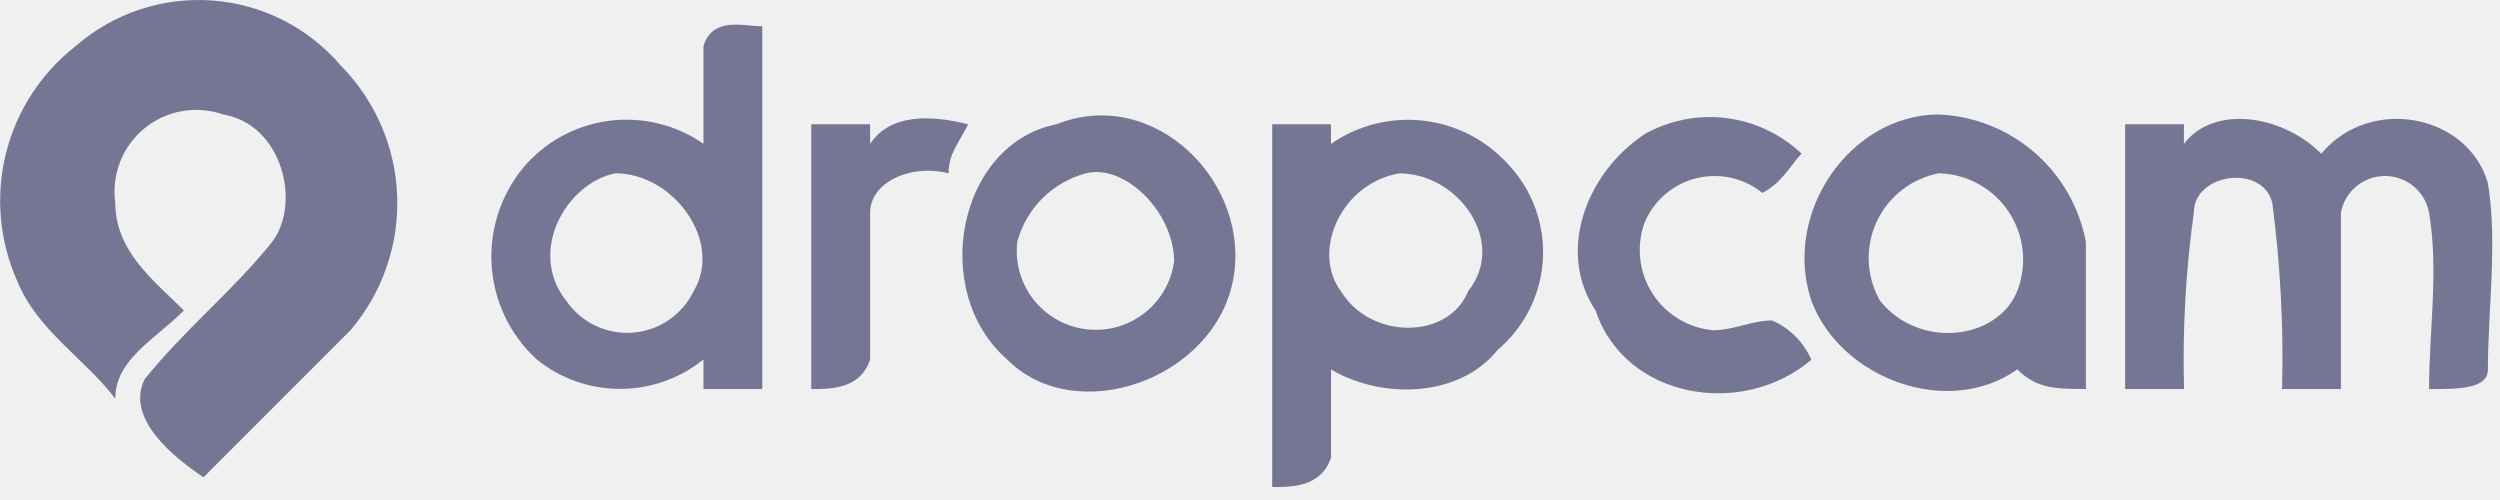
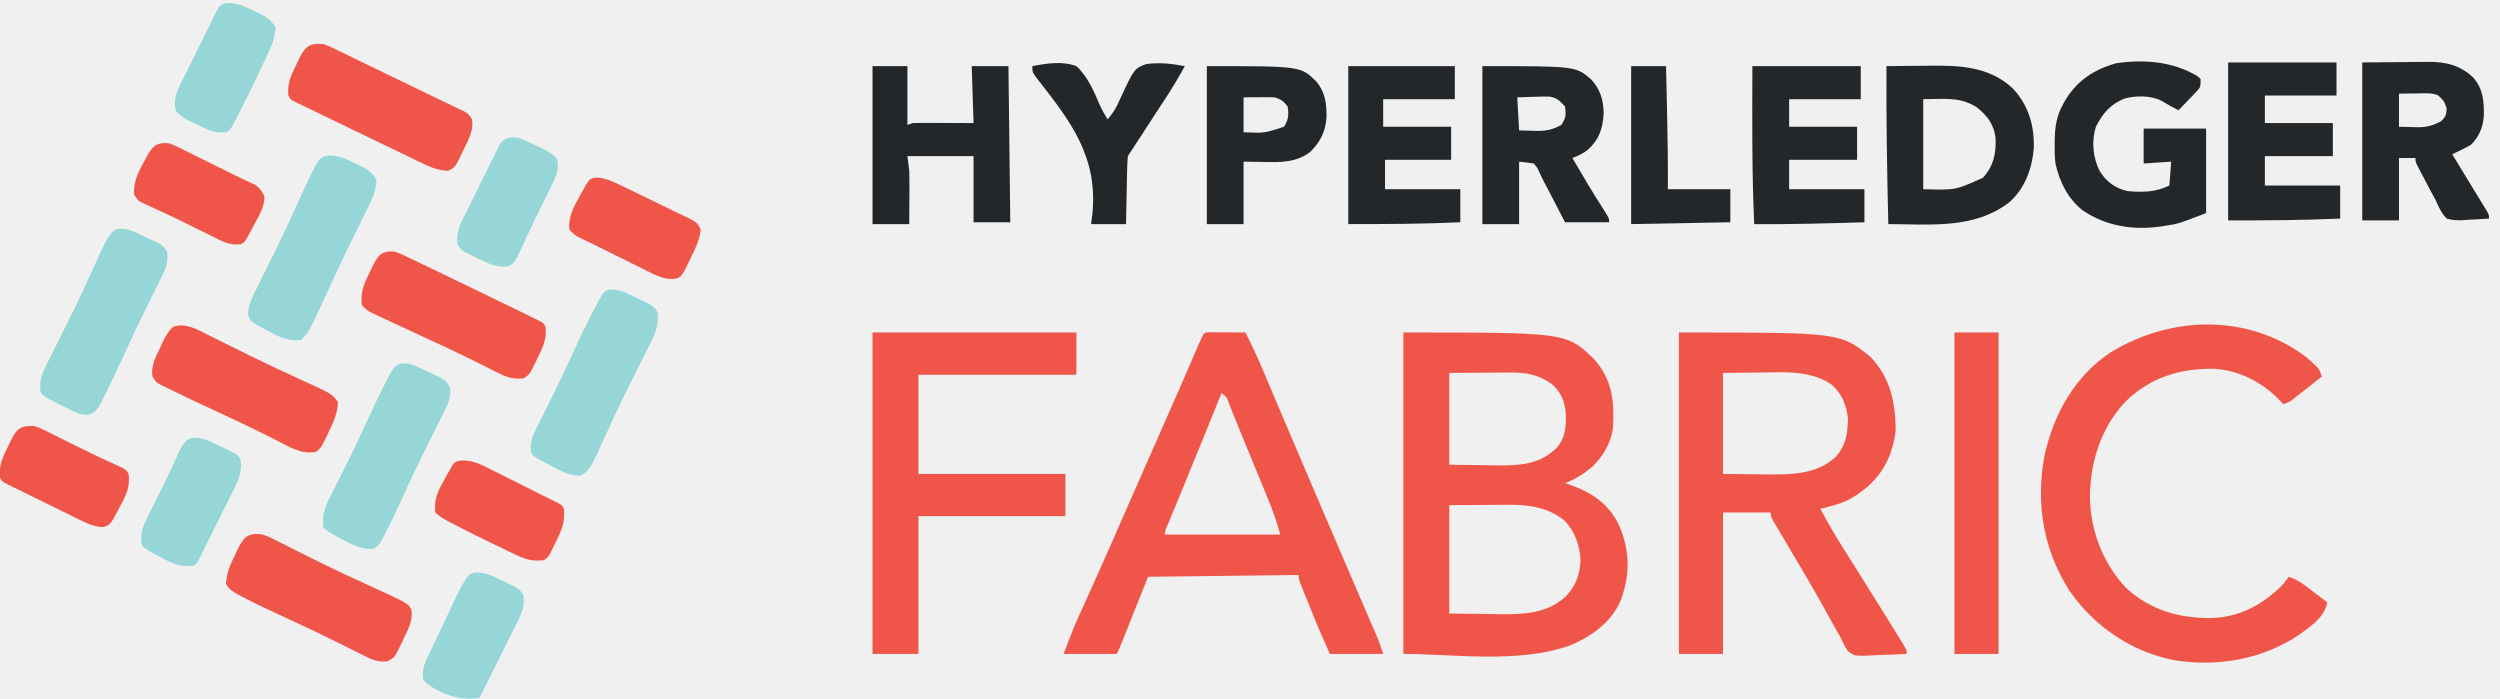
- <svg xmlns="http://www.w3.org/2000/svg" width="120" height="24" viewBox="0 0 120 24" fill="none">
-   <g clip-path="url(#clip0_14_11)">
-     <path fill-rule="evenodd" clip-rule="evenodd" d="M3.646 2.201C4.54 1.424 5.579 0.831 6.703 0.458C7.827 0.084 9.014 -0.063 10.196 0.024C11.377 0.112 12.53 0.432 13.586 0.967C14.643 1.502 15.584 2.241 16.354 3.142C18.009 4.816 18.977 7.051 19.064 9.404C19.151 11.757 18.352 14.057 16.824 15.849L9.768 22.908C8.352 21.967 6.003 20.084 6.944 18.201C8.827 15.848 11.177 13.969 13.063 11.612C14.479 9.73 13.533 5.964 10.71 5.494C10.076 5.272 9.397 5.217 8.736 5.334C8.075 5.451 7.455 5.735 6.936 6.16C6.416 6.584 6.014 7.135 5.769 7.76C5.523 8.384 5.442 9.061 5.533 9.726C5.533 12.079 7.416 13.491 8.827 14.903C7.411 16.319 5.533 17.256 5.533 19.136C4.117 17.253 1.769 15.842 0.827 13.488C-0.034 11.562 -0.223 9.403 0.288 7.357C0.799 5.311 1.981 3.496 3.646 2.201Z" fill="#757693" />
-     <path fill-rule="evenodd" clip-rule="evenodd" d="M33.766 2.199C34.236 0.784 35.648 1.259 36.589 1.259V18.671H33.766V17.255C32.633 18.169 31.221 18.667 29.766 18.667C28.31 18.667 26.898 18.169 25.765 17.255C24.462 16.065 23.681 14.408 23.593 12.646C23.505 10.883 24.117 9.156 25.295 7.842C26.355 6.688 27.797 5.957 29.354 5.784C30.911 5.611 32.479 6.008 33.766 6.902V2.199ZM29.533 8.318C27.18 8.789 25.3 12.083 27.18 14.437C27.532 14.95 28.012 15.361 28.573 15.63C29.133 15.898 29.755 16.014 30.375 15.967C30.995 15.919 31.591 15.709 32.105 15.358C32.618 15.007 33.029 14.527 33.299 13.966C34.708 11.612 32.353 8.318 29.53 8.318H29.533Z" fill="#757693" />
-     <path fill-rule="evenodd" clip-rule="evenodd" d="M38.941 5.965H41.765V6.906C42.706 5.49 44.589 5.49 46.471 5.965C46.001 6.906 45.531 7.381 45.531 8.318C43.648 7.848 41.766 8.789 41.766 10.201V17.261C41.295 18.676 39.883 18.676 38.941 18.676V5.965Z" fill="#757693" />
-     <path fill-rule="evenodd" clip-rule="evenodd" d="M50.706 5.966C55.413 4.083 60.119 8.79 59.177 13.496C58.235 18.202 51.647 20.556 48.348 17.261C44.583 13.966 45.995 6.907 50.701 5.966H50.706ZM52.122 8.319C51.332 8.53 50.611 8.946 50.033 9.524C49.454 10.102 49.039 10.823 48.828 11.613C48.716 12.606 49 13.602 49.617 14.386C50.235 15.171 51.138 15.68 52.128 15.803C53.119 15.927 54.119 15.655 54.91 15.046C55.702 14.438 56.222 13.541 56.357 12.552C56.357 10.201 54.005 7.848 52.123 8.319H52.122Z" fill="#757693" />
-     <path fill-rule="evenodd" clip-rule="evenodd" d="M61.062 5.965H63.886V6.907C65.173 6.013 66.74 5.616 68.297 5.789C69.855 5.962 71.297 6.694 72.356 7.848C72.938 8.453 73.389 9.171 73.682 9.957C73.975 10.744 74.104 11.582 74.06 12.42C74.017 13.258 73.802 14.078 73.428 14.83C73.055 15.582 72.532 16.249 71.89 16.79C70.008 19.143 66.242 19.143 63.89 17.731V21.964C63.419 23.379 62.007 23.379 61.066 23.379V5.965H61.062ZM67.181 8.318C64.357 8.789 62.948 12.083 64.357 13.967C65.773 16.32 69.534 16.32 70.476 13.967C72.356 11.612 70.004 8.323 67.181 8.323V8.318Z" fill="#757693" />
-     <path fill-rule="evenodd" clip-rule="evenodd" d="M78.945 6.436C80.137 5.768 81.51 5.499 82.865 5.668C84.22 5.837 85.485 6.436 86.475 7.376C86.005 7.847 85.535 8.792 84.593 9.259C84.154 8.904 83.638 8.655 83.087 8.534C82.535 8.412 81.963 8.42 81.415 8.557C80.867 8.694 80.359 8.957 79.93 9.325C79.501 9.692 79.164 10.154 78.945 10.675C78.74 11.232 78.667 11.829 78.731 12.419C78.794 13.009 78.993 13.577 79.312 14.077C79.63 14.578 80.06 14.999 80.568 15.306C81.075 15.614 81.647 15.801 82.239 15.852C83.179 15.852 84.121 15.381 85.062 15.381C85.903 15.751 86.575 16.423 86.945 17.264C83.651 20.088 78.002 19.147 76.591 14.911C74.71 12.087 76.121 8.316 78.945 6.436Z" fill="#757693" />
-     <path fill-rule="evenodd" clip-rule="evenodd" d="M86.946 14.437C85.536 10.201 88.828 5.495 93.064 5.495C94.758 5.568 96.378 6.213 97.66 7.323C98.942 8.434 99.81 9.946 100.123 11.613V18.671C98.708 18.671 97.77 18.671 96.829 17.73C93.535 20.083 88.358 18.2 86.946 14.436V14.437ZM93.065 8.318C92.417 8.441 91.808 8.716 91.288 9.122C90.768 9.528 90.353 10.052 90.077 10.65C89.8 11.249 89.671 11.905 89.7 12.563C89.728 13.222 89.914 13.864 90.241 14.437C92.124 16.79 95.889 16.32 96.83 13.966C97.071 13.346 97.159 12.676 97.087 12.014C97.015 11.353 96.784 10.718 96.415 10.164C96.046 9.61 95.549 9.153 94.965 8.832C94.382 8.511 93.73 8.334 93.065 8.318Z" fill="#757693" />
-     <path fill-rule="evenodd" clip-rule="evenodd" d="M102.006 5.966H104.829V6.907C106.245 5.024 109.536 5.492 111.419 7.378C113.772 4.554 118.478 5.495 119.419 8.793C119.889 11.617 119.419 14.912 119.419 17.735C119.419 18.676 118.003 18.676 116.595 18.676C116.595 15.853 117.066 13.028 116.595 10.206C116.503 9.712 116.241 9.265 115.855 8.944C115.468 8.623 114.981 8.447 114.479 8.447C113.976 8.447 113.49 8.623 113.103 8.944C112.717 9.265 112.455 9.712 112.363 10.206V18.676H109.539C109.617 15.688 109.46 12.698 109.069 9.734C108.598 7.851 105.304 8.318 105.304 10.204C104.913 13.01 104.756 15.844 104.834 18.675H102.006V5.966Z" fill="#757693" />
-   </g>
-   <defs>
-     <clipPath id="clip0_14_11">
-       <rect width="119.627" height="23.375" fill="white" transform="translate(0.00125122)" />
-     </clipPath>
-   </defs>
+ <svg xmlns="http://www.w3.org/2000/svg" version="1.1" width="1361" height="380">
+   <path d="M0 0 C88.762 0 88.762 0 103.805 14.535 C113.469 25.386 114.863 36.8 114.191 50.767 C113.442 59.527 109.117 66.848 103 73 C98.313 76.83 93.694 79.903 88 82 C88.834 82.28 89.668 82.559 90.527 82.848 C102.679 87.177 111.75 93.154 117.441 105 C123.412 118.88 123.544 131.971 118.191 146.141 C112.952 157.971 102.539 165.353 90.918 170.316 C62.447 180.428 27.717 175 0 175 C0 117.25 0 59.5 0 0 Z M25 22 C25 38.5 25 55 25 72 C31.538 72.082 38.076 72.165 44.812 72.25 C47.873 72.305 47.873 72.305 50.995 72.36 C63.383 72.49 74.057 71.948 83.406 62.828 C88.508 56.976 88.603 51.058 88.402 43.512 C87.679 37.195 85.689 32.373 80.875 28.125 C73.452 22.909 66.912 21.703 58.008 21.805 C57.169 21.807 56.329 21.809 55.465 21.811 C52.351 21.821 49.238 21.849 46.125 21.875 C39.154 21.916 32.182 21.957 25 22 Z M25 94 C25 113.47 25 132.94 25 153 C31.827 153.083 38.654 153.165 45.688 153.25 C48.877 153.305 48.877 153.305 52.132 153.36 C65.363 153.491 78.38 153.151 88.578 143.508 C93.888 137.915 96.061 131.783 96.438 124.125 C96.153 116.163 93.362 108.313 87.824 102.496 C78.883 95.163 68.116 93.672 56.934 93.805 C56.117 93.807 55.3 93.809 54.459 93.811 C51.452 93.821 48.445 93.849 45.438 93.875 C38.693 93.916 31.949 93.957 25 94 Z " fill="#F0554A" transform="translate(764,181)" />
+   <path d="M0 0 C87.545 0 87.545 0 104 13 C114.969 24.315 117.863 37.621 118 53 C117.704 56.497 117.045 59.654 116 63 C115.754 63.817 115.508 64.635 115.254 65.477 C111.205 77.102 102.838 85.396 92.188 91.188 C87.343 93.498 82.189 94.713 77 96 C81.029 103.589 85.345 110.927 89.938 118.188 C91.264 120.298 92.591 122.409 93.918 124.52 C94.593 125.59 95.267 126.661 95.962 127.764 C101.669 136.826 107.339 145.91 113 155 C113.569 155.913 114.138 156.825 114.724 157.766 C116.3 160.299 117.87 162.836 119.438 165.375 C119.904 166.124 120.371 166.874 120.853 167.646 C124 172.769 124 172.769 124 175 C119.838 175.224 115.679 175.386 111.512 175.494 C110.098 175.539 108.683 175.601 107.27 175.679 C95.66 176.305 95.66 176.305 91.938 173.378 C90.315 171.001 89.17 168.629 88 166 C86.914 164.076 85.814 162.16 84.703 160.25 C83.549 158.168 82.398 156.085 81.25 154 C77.235 146.771 73.215 139.552 69 132.438 C68.621 131.797 68.242 131.156 67.851 130.496 C67.041 129.128 66.23 127.761 65.419 126.394 C62.393 121.29 59.381 116.178 56.375 111.062 C55.746 110 55.117 108.938 54.469 107.844 C53.889 106.855 53.309 105.866 52.711 104.848 C52.188 103.961 51.665 103.074 51.126 102.16 C50 100 50 100 50 98 C41.42 98 32.84 98 24 98 C24 123.41 24 148.82 24 175 C16.08 175 8.16 175 0 175 C0 117.25 0 59.5 0 0 Z M24 22 C24 40.15 24 58.3 24 77 C29.981 77.062 35.962 77.124 42.125 77.188 C43.981 77.215 45.838 77.242 47.75 77.27 C61.011 77.384 75.428 77.351 85.52 67.52 C90.944 61.438 91.891 54.895 92 47 C91.379 39.835 88.748 33.348 83.316 28.496 C71.706 20.41 57.192 21.632 43.75 21.812 C37.233 21.874 30.715 21.936 24 22 Z " fill="#F0554A" transform="translate(914,181)" />
+   <path d="M0 0 C0.916 0.005 1.833 0.01 2.777 0.016 C3.766 0.019 4.756 0.022 5.775 0.026 C6.816 0.034 7.857 0.042 8.929 0.051 C10.497 0.058 10.497 0.058 12.095 0.065 C14.686 0.077 17.276 0.094 19.867 0.114 C23.38 6.944 26.56 13.857 29.543 20.934 C29.981 21.965 30.419 22.997 30.87 24.06 C31.815 26.286 32.758 28.514 33.7 30.741 C35.998 36.174 38.305 41.602 40.61 47.031 C41.415 48.927 42.22 50.823 43.024 52.719 C48.154 64.804 53.321 76.873 58.496 88.939 C59.989 92.42 61.482 95.901 62.974 99.383 C67.464 109.857 71.959 120.33 76.462 130.798 C78.424 135.361 80.384 139.924 82.344 144.487 C83.267 146.634 84.191 148.78 85.116 150.926 C86.386 153.876 87.654 156.827 88.922 159.778 C89.294 160.64 89.667 161.503 90.051 162.392 C90.395 163.195 90.739 163.997 91.093 164.823 C91.537 165.855 91.537 165.855 91.991 166.909 C93.061 169.602 93.95 172.364 94.867 175.114 C85.297 175.114 75.727 175.114 65.867 175.114 C62.171 166.981 58.667 158.863 55.363 150.576 C54.542 148.521 53.716 146.469 52.888 144.416 C52.364 143.106 51.84 141.795 51.316 140.485 C50.61 138.72 50.61 138.72 49.889 136.92 C48.867 134.114 48.867 134.114 48.867 132.114 C21.807 132.444 -5.253 132.774 -33.133 133.114 C-38.355 146.187 -38.355 146.187 -43.574 159.261 C-44.228 160.897 -44.882 162.533 -45.535 164.168 C-45.876 165.022 -46.216 165.875 -46.567 166.754 C-46.891 167.566 -47.216 168.378 -47.551 169.215 C-47.833 169.921 -48.115 170.627 -48.405 171.354 C-48.933 172.629 -49.516 173.88 -50.133 175.114 C-59.703 175.114 -69.273 175.114 -79.133 175.114 C-73.399 160.205 -73.399 160.205 -70.559 153.973 C-70.238 153.26 -69.917 152.547 -69.586 151.813 C-68.899 150.288 -68.211 148.764 -67.522 147.241 C-65.627 143.055 -63.746 138.864 -61.864 134.672 C-61.472 133.802 -61.081 132.931 -60.678 132.035 C-56.484 122.689 -52.367 113.31 -48.258 103.926 C-46.752 100.487 -45.245 97.048 -43.739 93.61 C-43.362 92.75 -42.986 91.891 -42.598 91.006 C-37.888 80.263 -33.135 69.54 -28.387 58.814 C-23.959 48.812 -19.552 38.801 -15.192 28.77 C-14.596 27.399 -14.596 27.399 -13.988 26.001 C-12.088 21.629 -10.191 17.256 -8.299 12.881 C-7.626 11.331 -6.954 9.781 -6.281 8.231 C-5.975 7.519 -5.669 6.808 -5.353 6.075 C-2.777 0.148 -2.777 0.148 0 0 Z M6.867 33.114 C6.496 34.03 6.126 34.947 5.744 35.891 C3.953 40.32 2.16 44.748 0.367 49.176 C-0.127 50.396 -0.127 50.396 -0.631 51.641 C-4.628 61.51 -8.642 71.372 -12.692 81.219 C-13.06 82.115 -13.429 83.012 -13.808 83.935 C-15.604 88.302 -17.402 92.667 -19.203 97.032 C-19.856 98.616 -20.508 100.201 -21.16 101.785 C-21.463 102.516 -21.765 103.247 -22.077 103.999 C-23.51 106.963 -23.51 106.963 -24.133 110.114 C-3.343 110.114 17.447 110.114 38.867 110.114 C36.574 102.293 36.574 102.293 33.802 94.75 C33.235 93.362 33.235 93.362 32.657 91.946 C32.257 90.979 31.857 90.012 31.445 89.016 C31.022 87.983 30.599 86.95 30.163 85.885 C28.819 82.605 27.468 79.328 26.117 76.051 C25.226 73.88 24.335 71.709 23.445 69.537 C21.723 65.338 19.995 61.141 18.263 56.945 C16.735 53.238 15.225 49.525 13.736 45.802 C13.415 45.003 13.093 44.204 12.762 43.381 C12.172 41.915 11.588 40.447 11.01 38.976 C9.744 35.369 9.744 35.369 6.867 33.114 Z " fill="#F0554A" transform="translate(658.1331,180.8865)" />
+   <path d="M0 0 C7.472 6.416 7.472 6.416 9 11 C6.068 13.319 3.128 15.629 0.188 17.938 C-1.063 18.927 -1.063 18.927 -2.338 19.936 C-3.14 20.564 -3.943 21.192 -4.77 21.84 C-5.508 22.421 -6.246 23.002 -7.007 23.601 C-9 25 -9 25 -12 26 C-12.692 25.238 -12.692 25.238 -13.398 24.461 C-22.973 14.357 -35.421 7.728 -49.461 6.762 C-67.325 6.423 -83.569 11.157 -96.837 23.619 C-109.329 36.001 -115.972 53.619 -117 71 C-117.053 71.719 -117.106 72.439 -117.16 73.18 C-117.906 92.439 -111.002 111.533 -97.938 125.688 C-84.957 137.943 -68.849 142.643 -51.287 142.475 C-35.303 141.916 -23.086 135.186 -12 124 C-10.97 122.689 -9.958 121.363 -9 120 C-3.81 121.617 0.068 124.855 4.312 128.125 C5.053 128.688 5.794 129.252 6.557 129.832 C8.375 131.216 10.189 132.606 12 134 C10.389 142.162 2.693 147.186 -3.664 151.793 C-23.823 165.13 -48.277 169.292 -72.066 165.281 C-94.958 160.547 -114.614 147.173 -128.062 128.07 C-142.633 105.497 -146.82 80.344 -142 54 C-136.83 31.281 -125.629 10.881 -105.914 -2.242 C-72.888 -22.164 -31.728 -23.369 0 0 Z " fill="#F0554A" transform="translate(1255,194)" />
+   <path d="M0 0 C36.63 0 73.26 0 111 0 C111 7.59 111 15.18 111 23 C82.62 23 54.24 23 25 23 C25 40.82 25 58.64 25 77 C51.4 77 77.8 77 105 77 C105 84.59 105 92.18 105 100 C78.6 100 52.2 100 25 100 C25 124.75 25 149.5 25 175 C16.75 175 8.5 175 0 175 C0 117.25 0 59.5 0 0 Z " fill="#F0554A" transform="translate(475,181)" />
+   <path d="M0 0 C0.874 0.791 0.874 0.791 1.766 1.598 C1.766 6.098 1.766 6.098 -0.859 8.832 C-1.401 9.406 -1.942 9.979 -2.5 10.57 C-3.072 11.157 -3.645 11.743 -4.234 12.348 C-4.807 12.95 -5.379 13.552 -5.969 14.172 C-7.382 15.656 -8.807 17.128 -10.234 18.598 C-13.409 17.045 -16.428 15.322 -19.453 13.5 C-25.469 10.453 -33.468 10.56 -39.844 12.316 C-47.45 15.481 -51.566 20.392 -55.234 27.598 C-57.692 35.422 -56.875 44.303 -53.234 51.598 C-49.624 57.441 -44.935 61.003 -38.234 62.598 C-30.011 63.376 -22.713 63.261 -15.234 59.598 C-14.904 55.308 -14.574 51.018 -14.234 46.598 C-19.184 46.928 -24.134 47.258 -29.234 47.598 C-29.234 41.328 -29.234 35.058 -29.234 28.598 C-18.014 28.598 -6.794 28.598 4.766 28.598 C4.766 43.778 4.766 58.958 4.766 74.598 C-10.368 80.418 -10.368 80.418 -16.859 81.41 C-17.942 81.584 -17.942 81.584 -19.046 81.762 C-34.372 84.088 -49.049 81.987 -62.156 73.328 C-70.382 67.013 -75.061 57.549 -77.234 47.598 C-77.637 44.105 -77.713 40.674 -77.672 37.16 C-77.664 36.241 -77.657 35.321 -77.649 34.374 C-77.482 27.492 -76.595 21.701 -73.234 15.598 C-72.81 14.815 -72.386 14.033 -71.949 13.227 C-65.389 2.391 -56.11 -3.687 -44.004 -7.016 C-28.625 -9.163 -13.487 -7.952 0 0 Z " fill="#242729" transform="translate(1196.234,41.40234)" />
+   <path d="M0 0 C5.601 -0.075 11.202 -0.129 16.803 -0.165 C18.703 -0.18 20.603 -0.2 22.502 -0.226 C39.398 -0.453 55.753 -0.012 68.812 12.188 C77.351 21.314 80.558 32.375 80.184 44.758 C79.278 55.821 75.414 66.426 67 74 C47.833 88.904 23.943 86.058 1 86 C0.308 57.329 -0.167 28.68 0 0 Z M20 18 C20 34.17 20 50.34 20 67 C37.508 67.525 37.508 67.525 52.438 60.812 C58.38 54.29 59.7 47.814 59.375 39.082 C58.48 31.73 54.956 27.055 49.238 22.477 C40.14 16.475 31.007 18 20 18 Z " fill="#242729" transform="translate(1027,36)" />
+   <path d="M0 0 C7.92 0 15.84 0 24 0 C24 57.75 24 115.5 24 175 C16.08 175 8.16 175 0 175 C0 117.25 0 59.5 0 0 Z " fill="#F0554A" transform="translate(1064,181)" />
+   <path d="M0 0 C7.054 -0.062 14.107 -0.124 21.375 -0.188 C23.581 -0.215 25.787 -0.242 28.06 -0.27 C29.84 -0.279 31.619 -0.287 33.398 -0.293 C34.297 -0.308 35.196 -0.324 36.122 -0.339 C45.582 -0.343 53.447 1.544 60.375 8.164 C65.849 14.348 66.296 21.067 66.219 28.957 C65.77 35.196 63.591 40.645 59 45 C57.304 45.923 55.584 46.801 53.848 47.645 C52.942 48.088 52.035 48.531 51.102 48.988 C50.408 49.322 49.715 49.656 49 50 C49.393 50.644 49.785 51.289 50.19 51.953 C52.002 54.927 53.813 57.901 55.625 60.875 C56.242 61.888 56.86 62.901 57.496 63.945 C58.73 65.971 59.962 67.998 61.192 70.026 C62.389 71.994 63.591 73.959 64.8 75.919 C65.348 76.815 65.896 77.71 66.461 78.633 C66.951 79.428 67.442 80.224 67.947 81.043 C69 83 69 83 69 85 C65.293 85.292 61.59 85.468 57.875 85.625 C56.828 85.709 55.782 85.793 54.703 85.879 C51.539 85.979 49.038 85.904 46 85 C43.099 82.085 41.658 78.725 40 75 C39.014 73.161 38.016 71.327 37.008 69.5 C36.044 67.668 35.083 65.835 34.125 64 C33.627 63.06 33.13 62.121 32.617 61.152 C32.148 60.256 31.679 59.361 31.195 58.438 C30.773 57.632 30.35 56.826 29.915 55.996 C29 54 29 54 29 52 C26.03 52 23.06 52 20 52 C20 63.22 20 74.44 20 86 C13.4 86 6.8 86 0 86 C0 57.62 0 29.24 0 0 Z M20 17 C20 22.94 20 28.88 20 35 C22.496 35.062 24.991 35.124 27.562 35.188 C28.334 35.215 29.106 35.242 29.901 35.27 C35.007 35.331 38.462 34.363 43 32 C45.45 29.55 45.766 28.434 46 25 C44.438 20.766 44.438 20.766 41.171 17.836 C38.764 16.909 37.025 16.77 34.453 16.805 C33.609 16.811 32.764 16.818 31.895 16.824 C30.585 16.849 30.585 16.849 29.25 16.875 C27.918 16.889 27.918 16.889 26.559 16.902 C24.372 16.926 22.186 16.962 20 17 Z " fill="#242729" transform="translate(1286,34)" />
+   <path d="M0 0 C50.639 0 50.639 0 59 7 C64.132 12.475 65.946 18.306 66.031 25.738 C65.585 33.811 63.639 39.881 57.562 45.375 C54.896 47.59 52.25 48.807 49 50 C54.49 59.438 60.038 68.815 65.951 77.996 C69 82.787 69 82.787 69 85 C61.08 85 53.16 85 45 85 C44.108 83.277 43.216 81.553 42.297 79.777 C41.115 77.497 39.932 75.217 38.75 72.938 C37.87 71.237 37.87 71.237 36.973 69.502 C35.831 67.302 34.68 65.107 33.518 62.917 C32.619 61.191 31.754 59.445 30.967 57.665 C30.047 55.513 30.047 55.513 28 53 C25.36 52.67 22.72 52.34 20 52 C20 63.22 20 74.44 20 86 C13.4 86 6.8 86 0 86 C0 57.62 0 29.24 0 0 Z M19 17 C19.33 22.94 19.66 28.88 20 35 C22.496 35.062 24.991 35.124 27.562 35.188 C28.334 35.215 29.106 35.242 29.901 35.27 C35.001 35.331 38.496 34.437 43 32 C45.51 28.235 45.615 26.457 45 22 C42.338 18.976 40.642 17.276 36.632 16.602 C33.946 16.508 31.309 16.563 28.625 16.688 C27.235 16.721 27.235 16.721 25.816 16.756 C23.544 16.814 21.272 16.904 19 17 Z " fill="#242729" transform="translate(807,36)" />
+   <path d="M0 0 C6.27 0 12.54 0 19 0 C19 10.56 19 21.12 19 32 C19.99 31.67 20.98 31.34 22 31 C24.514 30.915 26.999 30.884 29.512 30.902 C30.24 30.904 30.968 30.905 31.718 30.907 C34.042 30.912 36.364 30.925 38.688 30.938 C40.264 30.943 41.84 30.947 43.416 30.951 C47.277 30.961 51.139 30.981 55 31 C54.67 20.77 54.34 10.54 54 0 C60.6 0 67.2 0 74 0 C74.33 28.05 74.66 56.1 75 85 C68.4 85 61.8 85 55 85 C55 73.12 55 61.24 55 49 C43.12 49 31.24 49 19 49 C19.33 51.64 19.66 54.28 20 57 C20.075 59.374 20.108 61.75 20.098 64.125 C20.094 65.408 20.091 66.69 20.088 68.012 C20.08 69.328 20.071 70.644 20.062 72 C20.057 73.361 20.053 74.721 20.049 76.082 C20.037 79.388 20.019 82.694 20 86 C13.4 86 6.8 86 0 86 C0 57.62 0 29.24 0 0 Z " fill="#242729" transform="translate(475,36)" />
+   <path d="M0 0 C19.47 0 38.94 0 59 0 C59 5.94 59 11.88 59 18 C46.13 18 33.26 18 20 18 C20 22.95 20 27.9 20 33 C32.21 33 44.42 33 57 33 C57 38.94 57 44.88 57 51 C44.79 51 32.58 51 20 51 C20 56.28 20 61.56 20 67 C33.53 67 47.06 67 61 67 C61 72.94 61 78.88 61 85 C40.636 85.897 20.409 86 0 86 C0 57.62 0 29.24 0 0 Z " fill="#242729" transform="translate(1213,34)" />
+   <path d="M0 0 C19.47 0 38.94 0 59 0 C59 5.94 59 11.88 59 18 C46.13 18 33.26 18 20 18 C20 22.95 20 27.9 20 33 C32.21 33 44.42 33 57 33 C57 38.94 57 44.88 57 51 C44.79 51 32.58 51 20 51 C20 56.28 20 61.56 20 67 C33.53 67 47.06 67 61 67 C61 72.94 61 78.88 61 85 C40.996 85.601 21.015 86.189 1 86 C-0.334 57.336 -0.07 28.691 0 0 Z " fill="#242729" transform="translate(954,36)" />
+   <path d="M0 0 C19.14 0 38.28 0 58 0 C58 5.94 58 11.88 58 18 C45.13 18 32.26 18 19 18 C19 22.95 19 27.9 19 33 C31.21 33 43.42 33 56 33 C56 38.94 56 44.88 56 51 C44.12 51 32.24 51 20 51 C20 56.28 20 61.56 20 67 C33.53 67 47.06 67 61 67 C61 72.94 61 78.88 61 85 C40.633 85.946 20.419 86 0 86 C0 57.62 0 29.24 0 0 Z " fill="#242729" transform="translate(734,36)" />
+   <path d="M0 0 C3.347 1.181 6.501 2.694 9.688 4.25 C10.542 4.646 11.396 5.041 12.275 5.449 C19.817 9.063 19.817 9.063 22 13 C22.842 18.511 20.736 22.362 18.301 27.133 C17.721 28.305 17.721 28.305 17.129 29.502 C15.867 32.048 14.59 34.586 13.312 37.125 C11.559 40.654 9.813 44.186 8.066 47.719 C7.631 48.597 7.196 49.475 6.747 50.379 C2.414 59.134 -1.692 67.983 -5.725 76.879 C-8.237 82.377 -10.858 87.8 -13.672 93.148 C-14.235 94.22 -14.798 95.292 -15.378 96.396 C-17 99 -17 99 -20 101 C-26.581 100.823 -31.198 98.744 -36.875 95.562 C-37.633 95.155 -38.391 94.747 -39.172 94.326 C-44.675 91.325 -44.675 91.325 -47 89 C-47.54 82.989 -46.528 78.909 -43.738 73.547 C-43.225 72.512 -43.225 72.512 -42.701 71.457 C-41.586 69.214 -40.449 66.982 -39.312 64.75 C-38.136 62.397 -36.966 60.041 -35.796 57.685 C-35.006 56.096 -34.215 54.507 -33.422 52.919 C-29.793 45.64 -26.379 38.273 -23 30.875 C-19.426 23.104 -15.791 15.386 -11.812 7.812 C-11.268 6.769 -11.268 6.769 -10.713 5.705 C-7.812 0.305 -6.145 -0.579 0 0 Z " fill="#96D6D7" transform="translate(223,198)" />
+   <path d="M0 0 C2.93 0.955 5.595 2.284 8.328 3.699 C9.497 4.279 9.497 4.279 10.689 4.871 C13.216 6.129 15.733 7.408 18.25 8.688 C20.88 10.002 23.513 11.311 26.146 12.62 C27.908 13.496 29.67 14.374 31.431 15.253 C40.16 19.606 48.996 23.699 57.88 27.725 C79.245 37.49 79.245 37.49 81 41 C81.782 47.004 79.312 51.439 76.75 56.688 C76.354 57.542 75.959 58.396 75.551 59.275 C71.937 66.817 71.937 66.817 68 69 C62.882 69.716 59.201 68.021 54.742 65.738 C54.05 65.396 53.357 65.054 52.643 64.701 C50.382 63.582 48.129 62.447 45.875 61.312 C42.711 59.741 39.543 58.177 36.375 56.613 C35.185 56.023 35.185 56.023 33.97 55.422 C26.667 51.81 19.284 48.388 11.875 45 C4.132 41.435 -3.569 37.823 -11.125 33.875 C-11.812 33.521 -12.499 33.166 -13.208 32.801 C-16.377 31.106 -17.965 30.052 -20 27 C-19.75 21.098 -17.663 16.462 -15.125 11.25 C-14.773 10.496 -14.421 9.742 -14.059 8.965 C-10.683 1.9 -8.528 -1.291 0 0 Z " fill="#F0554A" transform="translate(143,291)" />
+   <path d="M0 0 C3.406 1.174 6.588 2.714 9.812 4.312 C11.099 4.919 11.099 4.919 12.412 5.537 C18.729 8.594 18.729 8.594 21 12 C21.535 17.525 20.429 21.005 17.957 25.918 C17.637 26.565 17.317 27.211 16.988 27.877 C15.941 29.987 14.877 32.087 13.812 34.188 C12.706 36.409 11.604 38.633 10.504 40.857 C9.757 42.365 9.009 43.873 8.259 45.381 C4.735 52.481 1.421 59.666 -1.875 66.875 C-5.634 75.005 -9.408 83.125 -13.438 91.125 C-13.814 91.907 -14.191 92.69 -14.58 93.496 C-16.413 97.044 -17.387 98.677 -21 100.582 C-24.219 101.031 -25.629 100.873 -28.562 99.562 C-29.408 99.185 -30.254 98.807 -31.125 98.418 C-46.61 90.781 -46.61 90.781 -48 88 C-48.626 81.716 -46.869 77.761 -44.082 72.332 C-43.673 71.507 -43.264 70.682 -42.843 69.832 C-41.511 67.153 -40.162 64.483 -38.812 61.812 C-36.967 58.111 -35.131 54.405 -33.293 50.699 C-32.608 49.324 -32.608 49.324 -31.91 47.92 C-27.466 38.978 -23.262 29.936 -19.136 20.843 C-9.02 -1.3 -9.02 -1.3 0 0 Z " fill="#96D6D7" transform="translate(70,125)" />
+   <path d="M0 0 C5.092 0.152 9.315 2.483 13.801 4.707 C15.088 5.313 15.088 5.313 16.4 5.932 C22.717 8.988 22.717 8.988 24.988 12.395 C25.667 19.07 24.106 23.287 21.07 29.16 C20.661 29.984 20.252 30.807 19.831 31.656 C18.501 34.326 17.151 36.985 15.801 39.645 C14.418 42.411 13.041 45.18 11.664 47.95 C10.745 49.798 9.825 51.645 8.902 53.491 C4.418 62.483 0.193 71.58 -3.964 80.728 C-12.01 98.329 -12.01 98.329 -17.012 101.395 C-23.425 101.387 -28.402 98.447 -33.887 95.457 C-34.753 95.001 -35.619 94.546 -36.512 94.076 C-42.874 90.671 -42.874 90.671 -44.012 88.395 C-44.49 83.29 -43.244 80.115 -40.969 75.574 C-40.649 74.926 -40.329 74.278 -39.999 73.61 C-38.951 71.491 -37.888 69.381 -36.824 67.27 C-35.344 64.288 -33.871 61.302 -32.398 58.316 C-32.026 57.565 -31.654 56.814 -31.271 56.04 C-27.756 48.927 -24.435 41.735 -21.137 34.52 C-17.376 26.34 -13.512 18.241 -9.324 10.27 C-8.914 9.487 -8.503 8.705 -8.081 7.899 C-4.146 0.543 -4.146 0.543 0 0 Z " fill="#96D6D7" transform="translate(333.0117,157.6055)" />
+   <path d="M0 0 C3.279 1.215 3.279 1.215 6.863 2.938 C7.849 3.405 7.849 3.405 8.854 3.882 C11.012 4.91 13.162 5.955 15.312 7 C16.822 7.724 18.332 8.446 19.843 9.168 C23.78 11.053 27.711 12.952 31.639 14.857 C34.709 16.343 37.782 17.823 40.855 19.303 C48.959 23.206 57.056 27.122 65.131 31.085 C67.093 32.045 69.059 32.997 71.025 33.949 C72.314 34.579 73.602 35.209 74.891 35.84 C76.041 36.399 77.191 36.959 78.376 37.535 C81 39 81 39 82 41 C82.72 47.534 80.557 52.024 77.688 57.812 C77.283 58.67 76.879 59.528 76.463 60.412 C73.406 66.729 73.406 66.729 70 69 C64.859 69.447 61.534 68.7 56.957 66.395 C55.815 65.83 54.673 65.265 53.496 64.683 C52.897 64.378 52.297 64.074 51.679 63.76 C49.123 62.462 46.552 61.195 43.981 59.926 C42.646 59.266 41.311 58.605 39.978 57.943 C33.209 54.586 26.363 51.409 19.5 48.25 C17.199 47.185 14.898 46.12 12.598 45.055 C11.497 44.545 10.396 44.036 9.262 43.511 C4.149 41.143 -0.962 38.77 -6.062 36.375 C-6.931 35.973 -7.8 35.571 -8.695 35.157 C-9.488 34.783 -10.281 34.409 -11.098 34.023 C-11.784 33.703 -12.469 33.382 -13.176 33.052 C-15.186 31.893 -16.544 30.81 -18 29 C-18.891 22.04 -16.77 17.281 -13.688 11.125 C-13.283 10.272 -12.879 9.418 -12.463 8.539 C-9.442 2.33 -7.498 -0.714 0 0 Z " fill="#F0554A" transform="translate(215,137)" />
+   <path d="M0 0 C4.947 0.131 8.791 1.876 13.172 4.043 C13.913 4.383 14.654 4.722 15.418 5.072 C19.73 7.143 23.097 8.993 25.422 13.355 C25.085 18.722 23.466 22.979 21.062 27.711 C20.551 28.748 20.551 28.748 20.03 29.806 C18.919 32.056 17.795 34.299 16.672 36.543 C15.111 39.696 13.557 42.852 12.004 46.008 C11.419 47.193 11.419 47.193 10.822 48.402 C7.206 55.745 3.767 63.163 0.359 70.605 C-11.403 96.181 -11.403 96.181 -15.578 100.355 C-22.719 101.214 -27.278 99.019 -33.453 95.605 C-34.733 94.94 -34.733 94.94 -36.039 94.262 C-43.353 90.327 -43.353 90.327 -44.578 86.355 C-44.3 81.273 -42.253 77.134 -40 72.66 C-39.455 71.554 -39.455 71.554 -38.9 70.426 C-38.12 68.845 -37.338 67.266 -36.552 65.688 C-34.481 61.53 -32.435 57.36 -30.387 53.191 C-29.976 52.356 -29.565 51.521 -29.141 50.66 C-24.908 42.036 -20.873 33.326 -16.903 24.578 C-5.933 0.589 -5.933 0.589 0 0 Z " fill="#96D6D7" transform="translate(179.5781,84.64453)" />
+   <path d="M0 0 C0.825 0.408 1.65 0.815 2.5 1.235 C5.178 2.56 7.848 3.897 10.52 5.234 C14.219 7.069 17.922 8.896 21.625 10.723 C23 11.403 23 11.403 24.403 12.096 C33.415 16.543 42.516 20.779 51.665 24.937 C68.399 32.584 68.399 32.584 71.332 36.984 C71.082 42.887 68.995 47.522 66.457 52.734 C66.105 53.488 65.753 54.243 65.391 55.02 C62.26 61.571 62.26 61.571 59.332 63.984 C51.05 65.505 44.238 60.95 37.082 57.297 C35.007 56.26 32.93 55.229 30.852 54.199 C29.435 53.496 28.02 52.792 26.605 52.085 C19.683 48.636 12.675 45.394 5.645 42.172 C-2.708 38.316 -11.039 34.423 -19.293 30.359 C-20.123 29.957 -20.952 29.555 -21.807 29.141 C-22.933 28.58 -22.933 28.58 -24.082 28.008 C-24.731 27.687 -25.38 27.367 -26.049 27.037 C-27.668 25.984 -27.668 25.984 -29.668 22.984 C-30.555 17.06 -27.988 12.491 -25.48 7.297 C-25.093 6.443 -24.706 5.589 -24.307 4.709 C-22.625 1.171 -21.225 -1.51 -18.305 -4.16 C-11.717 -6.297 -5.779 -2.928 0 0 Z " fill="#F0554A" transform="translate(112.668,182.0156)" />
+   <path d="M0 0 C2.935 0.968 5.65 2.29 8.414 3.664 C9.614 4.24 9.614 4.24 10.838 4.828 C13.44 6.081 16.032 7.353 18.625 8.625 C20.422 9.495 22.22 10.364 24.018 11.231 C27.635 12.978 31.248 14.733 34.857 16.494 C39.475 18.747 44.102 20.98 48.734 23.203 C60.457 28.834 60.457 28.834 66.108 31.593 C68.044 32.535 69.984 33.465 71.931 34.384 C72.833 34.817 73.735 35.249 74.664 35.695 C75.455 36.069 76.246 36.443 77.061 36.829 C79 38 79 38 81 41 C81.898 46.939 79.285 51.495 76.75 56.688 C76.354 57.542 75.959 58.396 75.551 59.275 C71.831 67.038 71.831 67.038 68 69 C62.214 68.861 57.677 66.733 52.586 64.238 C51.386 63.664 51.386 63.664 50.162 63.079 C47.562 61.832 44.968 60.573 42.375 59.312 C40.578 58.448 38.78 57.583 36.982 56.72 C32.49 54.561 28.003 52.391 23.518 50.218 C19.771 48.405 16.018 46.603 12.266 44.801 C6.47 42.015 0.675 39.229 -5.104 36.411 C-7.055 35.461 -9.009 34.517 -10.966 33.581 C-12.332 32.918 -12.332 32.918 -13.727 32.242 C-14.529 31.857 -15.332 31.471 -16.159 31.074 C-18 30 -18 30 -19 28 C-19.72 21.466 -17.557 16.976 -14.688 11.188 C-14.283 10.33 -13.879 9.472 -13.463 8.588 C-10.183 1.809 -8.069 -0.744 0 0 Z " fill="#F0554A" transform="translate(176,24)" />
+   <path d="M0 0 C51.015 0 51.015 0 59.41 8.172 C64.45 13.967 65.281 20.448 65.152 27.922 C64.582 35.704 61.874 41.126 56.312 46.688 C48.924 52.406 40.402 52.397 31.438 52.188 C27.663 52.126 23.889 52.064 20 52 C20 63.22 20 74.44 20 86 C13.4 86 6.8 86 0 86 C0 57.62 0 29.24 0 0 Z M20 17 C20 23.27 20 29.54 20 36 C31.411 36.497 31.411 36.497 42 33 C44.448 29.328 44.714 26.269 44 22 C41.793 19.031 40.514 18.171 37 17 C35.665 16.92 34.326 16.892 32.988 16.902 C32.305 16.905 31.623 16.907 30.919 16.91 C30.059 16.919 29.199 16.928 28.312 16.938 C25.569 16.958 22.826 16.979 20 17 Z " fill="#242729" transform="translate(657,36)" />
+   <path d="M0 0 C7.882 -1.515 16.315 -2.851 24 0 C30.144 5.676 33.517 13.643 36.755 21.229 C37.985 23.967 39.407 26.46 41 29 C43.934 25.579 45.863 22.405 47.609 18.262 C55.481 1.307 55.481 1.307 62.001 -1.115 C69.066 -2.111 76.025 -1.341 83 0 C79.577 6.37 75.853 12.463 71.875 18.5 C70.73 20.249 69.586 21.997 68.441 23.746 C67.869 24.619 67.297 25.491 66.708 26.39 C64.06 30.437 61.436 34.5 58.812 38.562 C54.266 45.601 54.266 45.601 52 49 C51.759 51.824 51.627 54.559 51.586 57.387 C51.567 58.204 51.547 59.021 51.527 59.863 C51.467 62.471 51.421 65.079 51.375 67.688 C51.337 69.456 51.298 71.225 51.258 72.994 C51.16 77.329 51.081 81.664 51 86 C44.73 86 38.46 86 32 86 C32.264 83.828 32.529 81.656 32.801 79.418 C35.354 49.403 21.321 30.616 3.335 7.744 C0 3.386 0 3.386 0 0 Z " fill="#242729" transform="translate(562,36)" />
+   <path d="M0 0 C2.869 1.016 5.544 2.353 8.258 3.727 C9.042 4.112 9.826 4.497 10.634 4.894 C13.137 6.127 15.631 7.376 18.125 8.625 C19.778 9.442 21.432 10.259 23.086 11.074 C26.28 12.65 29.467 14.239 32.649 15.837 C35.332 17.181 38.025 18.49 40.749 19.749 C41.819 20.252 42.89 20.755 43.992 21.273 C45.355 21.895 45.355 21.895 46.746 22.529 C49.503 24.328 50.597 26.046 52 29 C51.992 34.846 48.771 39.794 46.062 44.812 C45.607 45.683 45.151 46.554 44.682 47.451 C41.266 53.867 41.266 53.867 39 55 C34.156 55.41 31.128 54.44 26.809 52.289 C25.626 51.708 24.443 51.127 23.224 50.529 C21.962 49.894 20.699 49.26 19.438 48.625 C18.143 47.983 16.847 47.343 15.552 46.704 C13.591 45.737 11.631 44.768 9.673 43.796 C5.637 41.793 1.579 39.847 -2.508 37.949 C-3.959 37.274 -3.959 37.274 -5.439 36.585 C-7.233 35.755 -9.029 34.929 -10.828 34.11 C-11.621 33.74 -12.414 33.37 -13.23 32.988 C-13.915 32.674 -14.6 32.36 -15.305 32.036 C-17 31 -17 31 -19 28 C-19.45 21.28 -16.829 15.776 -13.625 10.062 C-13.225 9.309 -12.826 8.556 -12.414 7.779 C-9.277 2.016 -7.07 -0.76 0 0 Z " fill="#F0554A" transform="translate(92,78)" />
+   <path d="M0 0 C4.967 0.468 8.553 2.129 12.987 4.317 C13.839 4.724 14.691 5.132 15.569 5.552 C18.282 6.854 20.986 8.175 23.69 9.497 C25.492 10.362 27.294 11.227 29.097 12.09 C33.333 14.125 37.548 16.2 41.755 18.296 C43.699 19.253 45.655 20.173 47.622 21.082 C54.504 24.429 54.504 24.429 56.421 28.571 C55.735 33.998 53.685 38.323 51.253 43.184 C50.805 44.137 50.357 45.091 49.896 46.073 C46.588 52.867 46.588 52.867 44.215 54.718 C37.668 56.6 31.713 53.125 26.007 50.258 C25.17 49.847 24.333 49.437 23.471 49.013 C20.81 47.704 18.157 46.382 15.503 45.059 C13.724 44.181 11.945 43.304 10.165 42.428 C6.142 40.445 2.12 38.457 -1.89 36.448 C-3.353 35.722 -4.822 35.009 -6.296 34.307 C-7.003 33.967 -7.71 33.627 -8.439 33.277 C-9.065 32.981 -9.69 32.686 -10.335 32.381 C-12.26 31.254 -13.61 30.063 -15.06 28.372 C-15.84 21.768 -12.776 15.996 -9.622 10.434 C-9.214 9.681 -8.806 8.927 -8.386 8.151 C-4.192 0.509 -4.192 0.509 0 0 Z " fill="#F0554A" transform="translate(325.0596,96.62842)" />
+   <path d="M0 0 C5.599 0.073 9.693 2.034 14.602 4.562 C15.919 5.213 15.919 5.213 17.263 5.878 C20.05 7.261 22.824 8.669 25.598 10.077 C27.464 11.008 29.33 11.938 31.198 12.866 C35.405 14.961 39.605 17.07 43.794 19.201 C45.311 19.963 46.834 20.71 48.365 21.443 C53.933 24.122 53.933 24.122 55.035 26.327 C55.594 32.967 54.191 37.251 51.223 43.14 C50.866 43.889 50.51 44.639 50.143 45.411 C46.668 52.546 46.668 52.546 44.035 54.327 C37.882 54.972 33.809 53.817 28.344 51.108 C27.636 50.772 26.928 50.436 26.199 50.09 C23.95 49.017 21.712 47.922 19.473 46.827 C17.999 46.123 16.524 45.42 15.049 44.718 C7.817 41.258 0.658 37.668 -6.429 33.921 C-7.061 33.589 -7.692 33.257 -8.343 32.915 C-10.872 31.561 -12.924 30.368 -14.965 28.327 C-15.858 21.109 -13.535 16.588 -10.027 10.39 C-9.559 9.528 -9.09 8.666 -8.607 7.778 C-4.553 0.376 -4.553 0.376 0 0 Z " fill="#F0554A" transform="translate(251.9646,250.6729)" />
+   <path d="M0 0 C3.371 1.25 3.371 1.25 6.867 3 C7.5 3.312 8.133 3.623 8.785 3.944 C10.822 4.95 12.848 5.975 14.875 7 C16.271 7.694 17.668 8.387 19.065 9.079 C21.138 10.105 23.21 11.133 25.28 12.165 C31.215 15.126 37.212 17.942 43.265 20.652 C49.511 23.519 49.511 23.519 51 26 C51.965 33.11 49.646 37.731 46.25 43.875 C45.807 44.728 45.363 45.582 44.906 46.461 C40.972 53.774 40.972 53.774 37 55 C32.095 54.706 28.091 52.846 23.758 50.684 C23.072 50.349 22.386 50.014 21.679 49.669 C19.491 48.599 17.308 47.519 15.125 46.438 C13.698 45.738 12.271 45.04 10.844 44.342 C7.283 42.598 3.73 40.839 0.178 39.076 C-2.078 37.962 -4.34 36.859 -6.603 35.758 C-8.071 35.038 -9.539 34.318 -11.008 33.598 C-11.696 33.266 -12.385 32.933 -13.094 32.591 C-17.887 30.227 -17.887 30.227 -19 28 C-19.72 21.466 -17.557 16.976 -14.688 11.188 C-14.283 10.33 -13.879 9.472 -13.463 8.588 C-10.171 1.785 -8.081 -0.675 0 0 Z " fill="#F0554A" transform="translate(19,232)" />
+   <path d="M0 0 C4.947 0.131 8.791 1.876 13.172 4.043 C13.913 4.383 14.654 4.722 15.418 5.072 C19.73 7.143 23.097 8.993 25.422 13.355 C25.077 18.754 23.434 23.138 21.105 27.949 C20.771 28.658 20.436 29.368 20.091 30.098 C19.382 31.596 18.668 33.092 17.95 34.586 C16.878 36.817 15.82 39.054 14.764 41.293 C11.318 48.561 7.761 55.766 4.02 62.887 C3.687 63.526 3.355 64.166 3.013 64.825 C0.66 69.236 0.66 69.236 -1.578 70.355 C-7.567 71.126 -12.016 68.703 -17.266 66.168 C-18.547 65.587 -18.547 65.587 -19.854 64.994 C-23.392 63.313 -26.073 61.912 -28.723 58.992 C-30.884 52.329 -27.406 46.276 -24.465 40.422 C-24.054 39.585 -23.643 38.748 -23.22 37.886 C-21.911 35.226 -20.589 32.572 -19.266 29.918 C-18.388 28.139 -17.511 26.36 -16.635 24.58 C-14.652 20.558 -12.664 16.539 -10.659 12.529 C-9.924 11.051 -9.197 9.569 -8.478 8.083 C-8.13 7.367 -7.781 6.651 -7.421 5.914 C-6.96 4.958 -6.96 4.958 -6.49 3.982 C-4.655 0.709 -3.816 0.379 0 0 Z " fill="#96D6D7" transform="translate(124.5781,1.644531)" />
+   <path d="M0 0 C3.346 1.164 6.5 2.649 9.688 4.188 C10.542 4.575 11.396 4.962 12.275 5.361 C15.851 7.061 18.503 8.438 21.145 11.426 C22.925 16.783 20.537 21.435 18.156 26.262 C17.871 26.846 17.586 27.431 17.292 28.033 C16.369 29.921 15.435 31.804 14.5 33.688 C13.54 35.64 12.583 37.594 11.625 39.547 C10.988 40.847 10.35 42.147 9.71 43.447 C7.819 47.298 5.974 51.166 4.176 55.062 C3.77 55.941 3.364 56.819 2.945 57.724 C2.209 59.326 1.478 60.931 0.754 62.54 C-0.862 66.033 -1.728 67.819 -5 70 C-11.16 70.704 -15.313 68.911 -20.688 66.25 C-21.433 65.902 -22.179 65.554 -22.947 65.195 C-30.612 61.503 -30.612 61.503 -33 58 C-33.585 52.053 -32.153 48.296 -29.527 43.152 C-29.167 42.419 -28.806 41.685 -28.434 40.929 C-27.281 38.592 -26.11 36.265 -24.938 33.938 C-24.176 32.402 -23.417 30.867 -22.658 29.33 C-21.17 26.32 -19.67 23.316 -18.16 20.316 C-16.743 17.498 -15.352 14.671 -13.985 11.829 C-13.67 11.181 -13.356 10.534 -13.032 9.867 C-12.186 8.123 -11.348 6.375 -10.51 4.627 C-7.815 -0.063 -5.102 -0.577 0 0 Z " fill="#96D6D7" transform="translate(282,75)" />
+   <path d="M0 0 C6.27 0 12.54 0 19 0 C19.145 6.488 19.287 12.976 19.427 19.464 C19.475 21.662 19.523 23.861 19.573 26.059 C19.878 39.71 20.054 53.345 20 67 C31.22 67 42.44 67 54 67 C54 72.94 54 78.88 54 85 C36.18 85.33 18.36 85.66 0 86 C0 57.62 0 29.24 0 0 Z " fill="#242729" transform="translate(888,36)" />
+   <path d="M0 0 C2.245 0.97 4.444 2.008 6.643 3.079 C7.397 3.431 8.151 3.783 8.928 4.146 C16.125 7.584 16.125 7.584 17.893 10.204 C18.584 16.515 17.278 20.591 14.42 26.149 C13.879 27.248 13.879 27.248 13.327 28.369 C12.176 30.696 11.004 33.013 9.83 35.329 C9.069 36.86 8.309 38.391 7.551 39.923 C6.064 42.921 4.565 45.913 3.056 48.9 C1.63 51.726 0.226 54.56 -1.158 57.406 C-1.477 58.058 -1.796 58.71 -2.124 59.382 C-2.985 61.144 -3.84 62.908 -4.695 64.672 C-6.107 67.204 -6.107 67.204 -8.107 68.204 C-15.342 68.962 -19.803 66.829 -26.045 63.329 C-26.907 62.869 -27.768 62.409 -28.656 61.935 C-34.954 58.51 -34.954 58.51 -36.107 56.204 C-36.491 50.92 -35.72 47.558 -33.361 42.845 C-32.931 41.97 -32.931 41.97 -32.493 41.078 C-31.565 39.197 -30.618 37.326 -29.67 35.454 C-29.025 34.158 -28.381 32.861 -27.739 31.564 C-26.775 29.617 -25.81 27.671 -24.839 25.727 C-22.934 21.906 -21.092 18.064 -19.314 14.181 C-18.913 13.306 -18.512 12.432 -18.099 11.531 C-17.375 9.942 -16.658 8.349 -15.949 6.752 C-12.158 -1.485 -8.76 -3.308 0 0 Z " fill="#96D6D7" transform="translate(113.1074,239.7959)" />
+   <path d="M0 0 C5.422 0.071 9.658 2.255 14.43 4.645 C15.283 5.049 16.136 5.453 17.016 5.869 C23.277 8.916 23.277 8.916 25.555 12.332 C26.366 18.788 24.163 23.113 21.32 28.703 C20.669 30.025 20.669 30.025 20.004 31.373 C18.617 34.179 17.211 36.974 15.805 39.77 C14.874 41.645 13.944 43.52 13.016 45.396 C10.918 49.628 8.808 53.853 6.689 58.073 C4.973 61.491 3.264 64.912 1.555 68.332 C-6.672 69.346 -12.827 68.268 -20.133 64.582 C-20.828 64.235 -21.522 63.887 -22.238 63.529 C-24.877 62.113 -27.076 60.792 -28.965 58.441 C-30.234 52.867 -27.492 47.756 -25.129 42.836 C-24.794 42.125 -24.459 41.415 -24.115 40.683 C-23.404 39.179 -22.691 37.677 -21.973 36.177 C-20.903 33.936 -19.844 31.69 -18.787 29.443 C-5.101 0.492 -5.101 0.492 0 0 Z " fill="#96D6D7" transform="translate(259.4453,311.668)" />
</svg>
